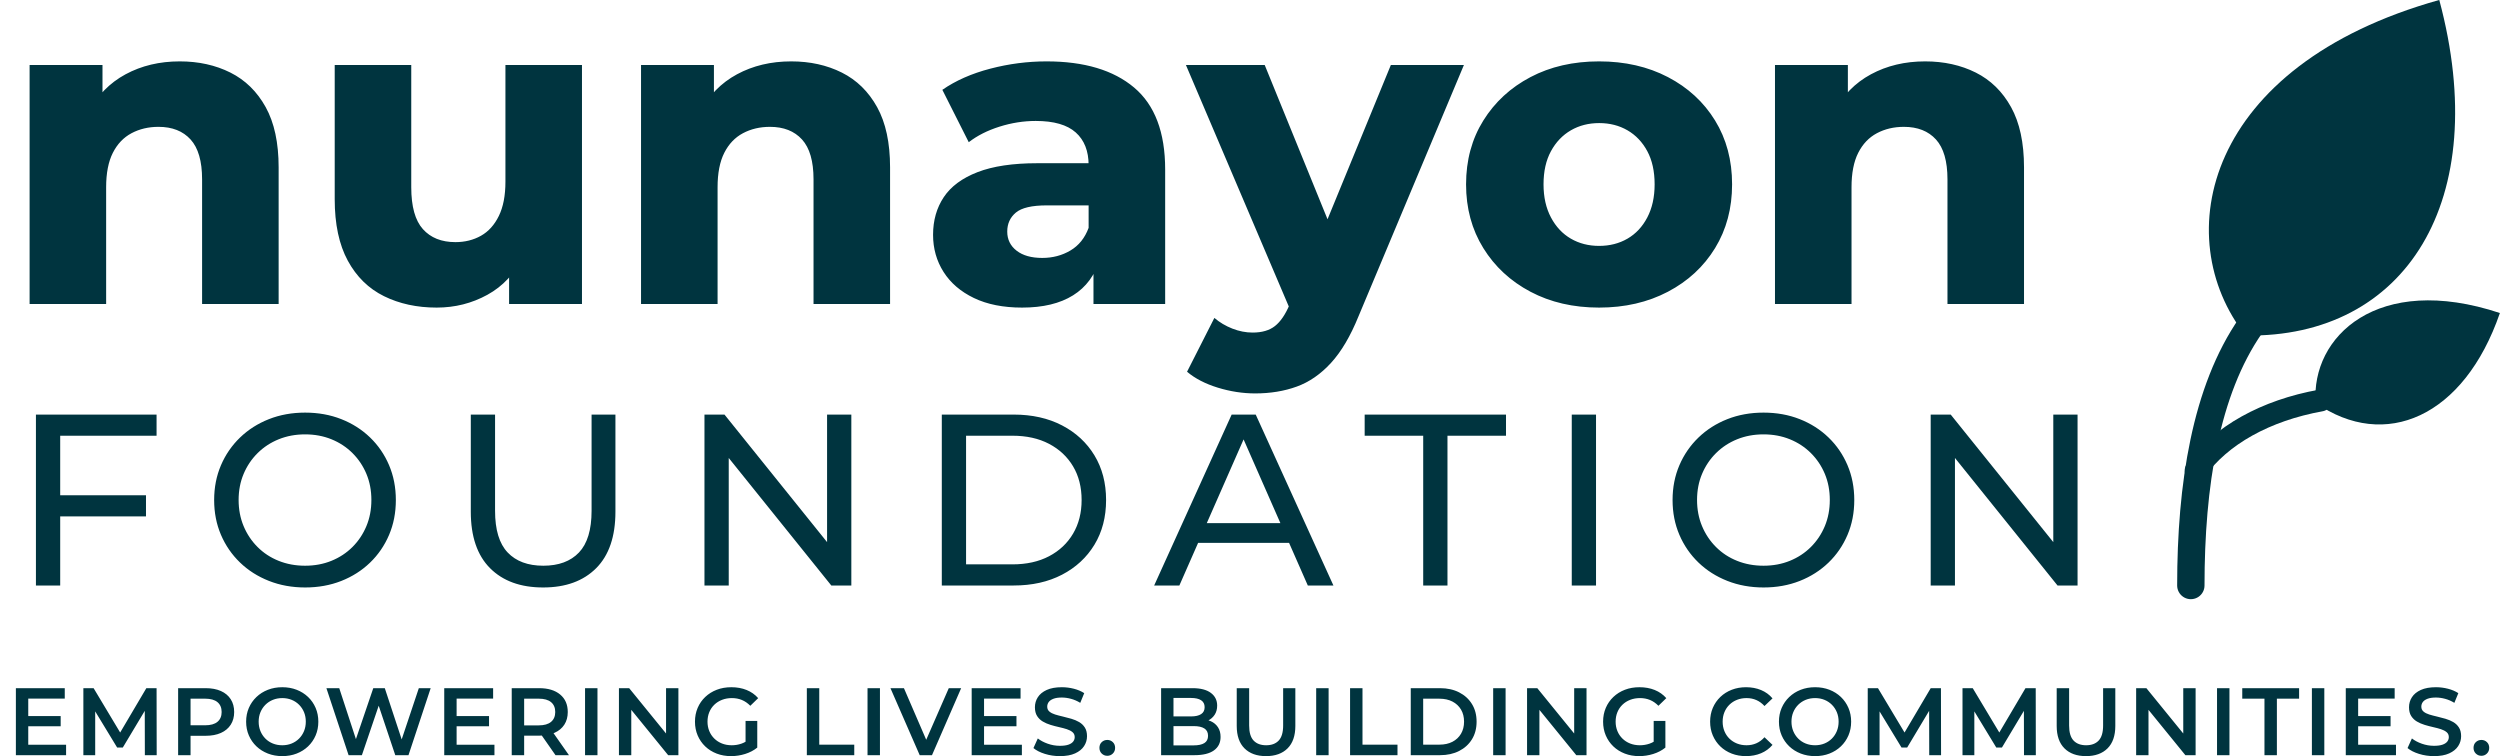
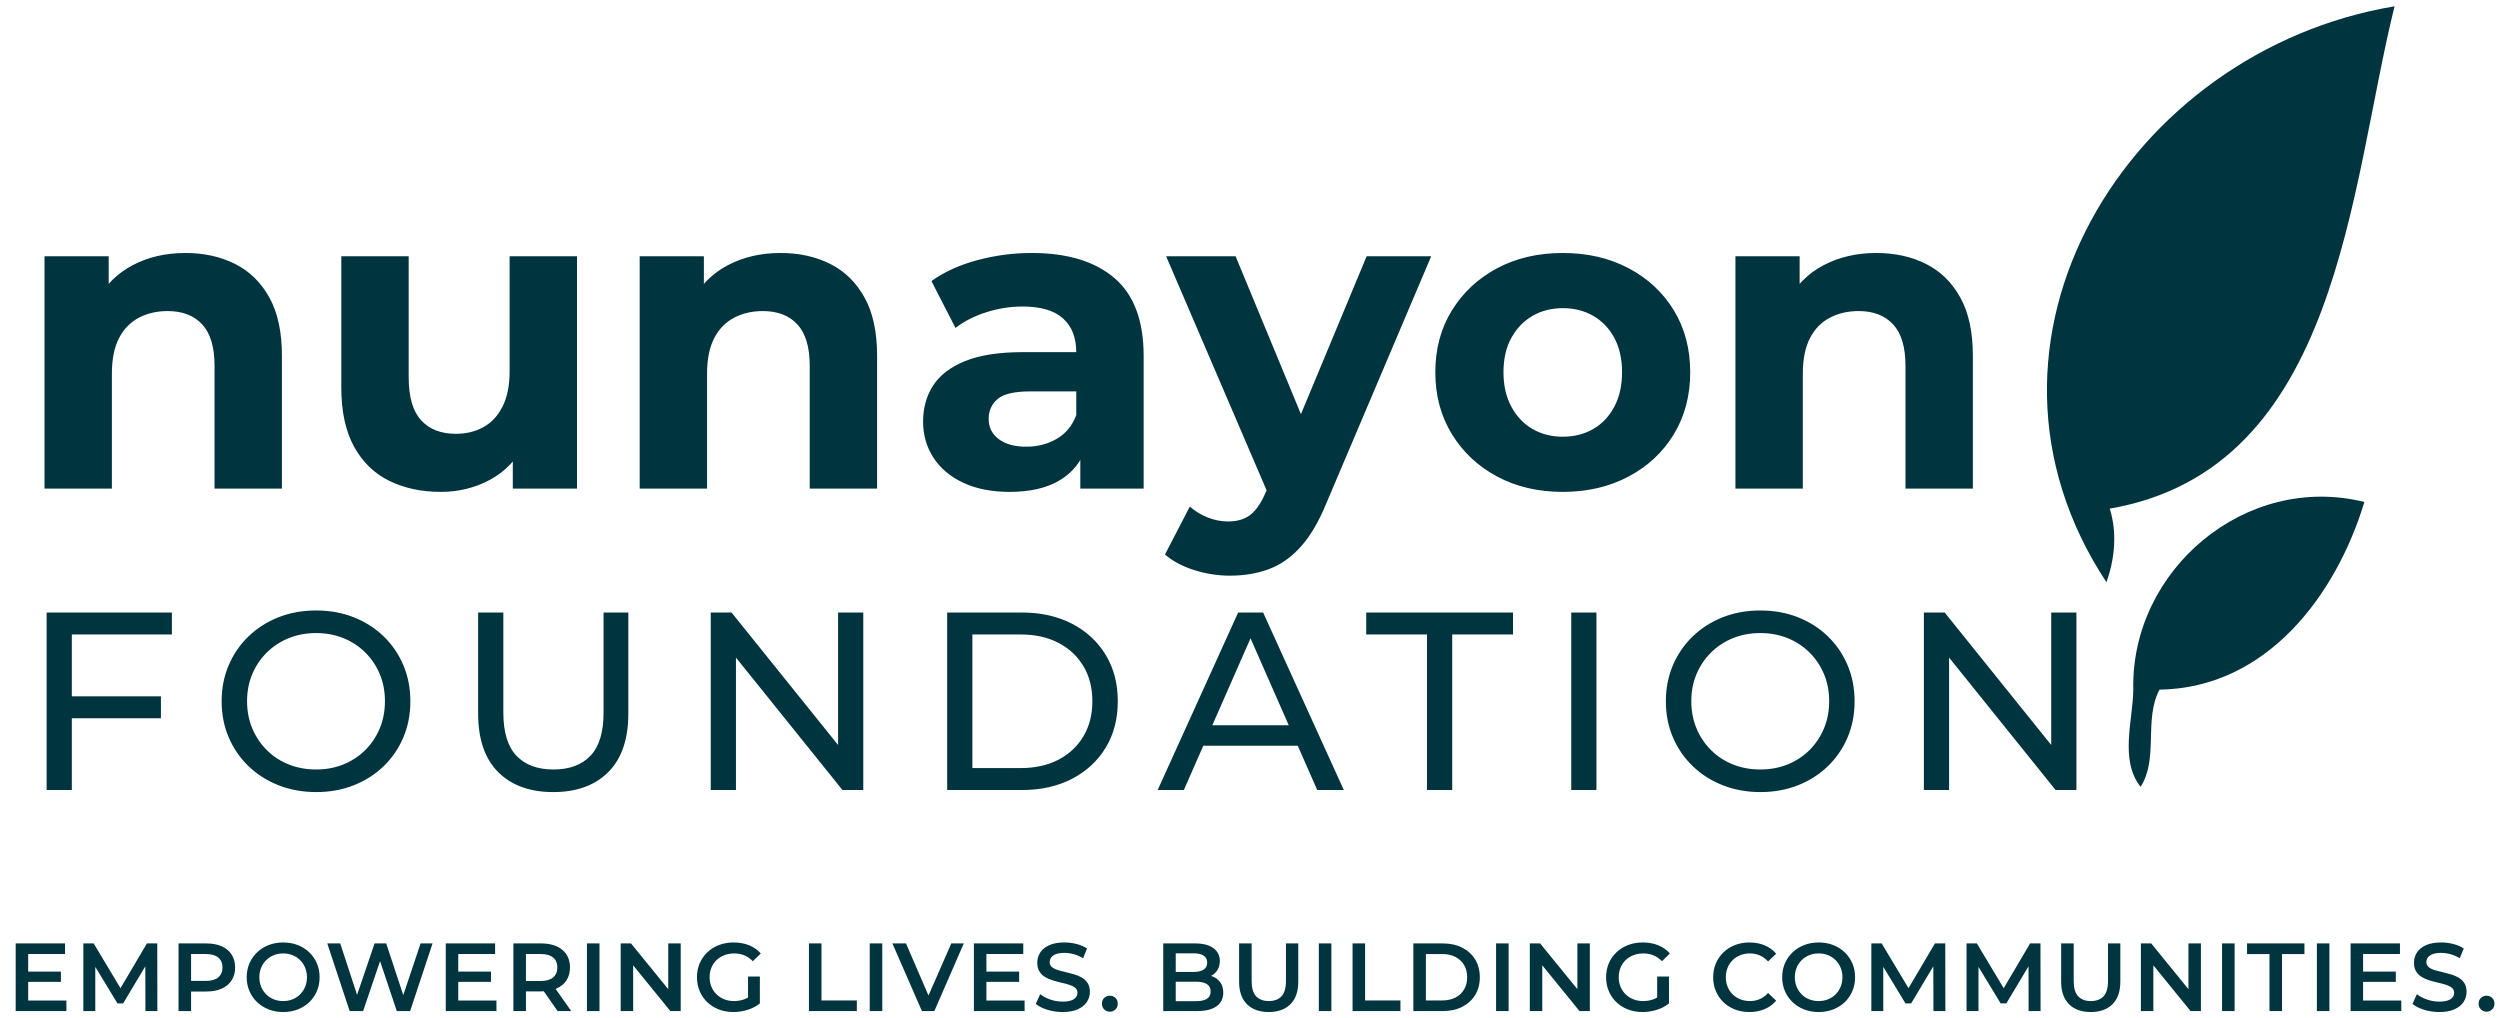
- <svg xmlns="http://www.w3.org/2000/svg" viewBox="0 0 731 221" role="img" aria-label="Nunayon Foundation">
-   <path fill="#00343F" d="M8.655 88.882V19.006H29.968V38.64L25.882 32.808Q29.727 25.496 36.718 21.722Q43.709 17.948 52.554 17.948Q60.822 17.948 67.361 21.218Q73.9 24.487 77.686 31.325Q81.473 38.163 81.473 48.934V88.882H59.092V52.442Q59.092 44.485 55.729 40.788Q52.366 37.09 46.347 37.09Q41.953 37.09 38.455 38.951Q34.957 40.812 32.996 44.685Q31.036 48.558 31.036 54.749V88.882Z M127.683 89.94Q119.038 89.94 112.276 86.6Q105.514 83.26 101.692 76.217Q97.87 69.174 97.87 58.251V19.006H120.251V54.743Q120.251 63.192 123.654 66.995Q127.058 70.797 133.159 70.797Q137.342 70.797 140.64 68.937Q143.939 67.076 145.864 63.138Q147.789 59.2 147.789 53.139V19.006H170.17V88.882H148.858V69.388L152.943 75.01Q149.31 82.462 142.507 86.201Q135.704 89.94 127.683 89.94Z M187.439 88.882V19.006H208.752V38.64L204.666 32.808Q208.511 25.496 215.502 21.722Q222.493 17.948 231.338 17.948Q239.606 17.948 246.145 21.218Q252.683 24.487 256.47 31.325Q260.257 38.163 260.257 48.934V88.882H237.876V52.442Q237.876 44.485 234.513 40.788Q231.15 37.09 225.131 37.09Q220.737 37.09 217.239 38.951Q213.741 40.812 211.78 44.685Q209.82 48.558 209.82 54.749V88.882Z M319.733 88.882V75.565L318.313 72.438V48.28Q318.313 42.101 314.552 38.734Q310.792 35.367 302.849 35.367Q297.531 35.367 292.26 37.032Q286.99 38.697 283.261 41.58L275.542 26.265Q281.397 22.206 289.562 20.077Q297.727 17.948 306.007 17.948Q322.533 17.948 331.614 25.596Q340.694 33.244 340.694 49.548V88.882ZM298.853 89.94Q290.6 89.94 284.778 87.141Q278.957 84.343 275.893 79.51Q272.829 74.678 272.829 68.657Q272.829 62.332 275.967 57.634Q279.105 52.936 285.842 50.331Q292.578 47.725 303.279 47.725H320.804V60.053H306.104Q299.555 60.053 297.037 62.161Q294.518 64.269 294.518 67.717Q294.518 71.18 297.251 73.3Q299.984 75.419 304.754 75.419Q309.326 75.419 313.001 73.241Q316.676 71.062 318.313 66.623L321.533 75.823Q319.496 82.769 313.767 86.354Q308.038 89.94 298.853 89.94Z M367.032 115.037Q361.565 115.037 356.081 113.349Q350.598 111.662 347.094 108.698L355.082 92.96Q357.4 94.938 360.358 96.091Q363.317 97.244 366.259 97.244Q370.376 97.244 372.801 95.331Q375.225 93.419 377.051 89.121L380.558 80.849L382.274 78.476L406.686 19.006H428.046L397.225 92.492Q393.698 101.19 389.179 106.121Q384.66 111.052 379.155 113.044Q373.649 115.037 367.032 115.037ZM377.73 91.703 346.764 19.006H369.802L393.205 76.48Z M467.57 89.94Q456.275 89.94 447.514 85.306Q438.754 80.673 433.716 72.53Q428.678 64.388 428.678 53.899Q428.678 43.349 433.727 35.244Q438.776 27.139 447.512 22.544Q456.249 17.948 467.57 17.948Q478.892 17.948 487.697 22.54Q496.501 27.132 501.482 35.23Q506.463 43.328 506.463 53.899Q506.463 64.41 501.49 72.541Q496.516 80.673 487.69 85.306Q478.864 89.94 467.57 89.94ZM467.57 71.899Q472.223 71.899 475.874 69.785Q479.525 67.672 481.669 63.586Q483.812 59.5 483.812 53.901Q483.812 48.188 481.669 44.202Q479.525 40.216 475.874 38.102Q472.223 35.989 467.6 35.989Q462.977 35.989 459.326 38.102Q455.675 40.216 453.502 44.202Q451.329 48.188 451.329 53.901Q451.329 59.5 453.502 63.586Q455.675 67.672 459.322 69.785Q462.969 71.899 467.57 71.899Z M519.004 88.882V19.006H540.317V38.64L536.232 32.808Q540.076 25.496 547.067 21.722Q554.059 17.948 562.903 17.948Q571.172 17.948 577.71 21.218Q584.249 24.487 588.036 31.325Q591.822 38.163 591.822 48.934V88.882H569.441V52.442Q569.441 44.485 566.079 40.788Q562.716 37.09 556.696 37.09Q552.302 37.09 548.804 38.951Q545.306 40.812 543.346 44.685Q541.385 48.558 541.385 54.749V88.882Z" />
-   <path fill="#00343F" d="M10.506 171.2V121.224H45.78V127.404H17.601V171.2ZM16.943 151.001V144.821H42.688V151.001Z M89.225 171.776Q83.5 171.776 78.629 169.854Q73.759 167.932 70.176 164.475Q66.592 161.018 64.605 156.373Q62.617 151.728 62.617 146.212Q62.617 140.696 64.605 136.051Q66.592 131.406 70.183 127.941Q73.774 124.475 78.624 122.561Q83.474 120.648 89.212 120.648Q94.951 120.648 99.783 122.551Q104.615 124.453 108.193 127.9Q111.772 131.346 113.759 136.012Q115.747 140.678 115.747 146.218Q115.747 151.759 113.759 156.419Q111.772 161.078 108.193 164.525Q104.615 167.971 99.783 169.874Q94.951 171.776 89.225 171.776ZM89.212 165.416Q93.388 165.416 96.914 163.983Q100.441 162.551 103.058 159.945Q105.674 157.338 107.133 153.845Q108.592 150.351 108.592 146.194Q108.592 142.036 107.14 138.566Q105.688 135.096 103.068 132.486Q100.449 129.877 96.918 128.443Q93.388 127.009 89.212 127.009Q85.036 127.009 81.492 128.445Q77.947 129.881 75.318 132.494Q72.688 135.107 71.23 138.582Q69.772 142.057 69.772 146.192Q69.772 150.328 71.227 153.821Q72.682 157.315 75.307 159.942Q77.932 162.569 81.484 163.992Q85.036 165.416 89.212 165.416Z M158.807 171.776Q148.918 171.776 143.289 166.131Q137.661 160.486 137.661 149.618V121.224H144.756V149.366Q144.756 157.673 148.438 161.544Q152.119 165.416 158.867 165.416Q165.614 165.416 169.296 161.544Q172.977 157.673 172.977 149.366V121.224H179.952V149.618Q179.952 160.486 174.324 166.131Q168.696 171.776 158.807 171.776Z M205.986 171.2V121.224H211.842L244.852 162.263H241.836V121.224H248.931V171.2H243.075L210.065 130.161H213.082V171.2Z M275.382 171.2V121.224H296.412Q304.458 121.224 310.534 124.382Q316.611 127.54 320.016 133.15Q323.42 138.76 323.42 146.212Q323.42 153.664 320.016 159.274Q316.611 164.884 310.534 168.042Q304.458 171.2 296.412 171.2ZM282.478 165.02H296.028Q302.221 165.02 306.745 162.644Q311.27 160.267 313.767 156.034Q316.264 151.8 316.264 146.212Q316.264 140.564 313.767 136.361Q311.27 132.157 306.745 129.78Q302.221 127.404 296.028 127.404H282.478Z M337.477 171.2 360.138 121.224H367.173L389.894 171.2H382.404L362.183 125.2H365.068L344.847 171.2ZM347.106 158.729 349.086 152.971H377.189L379.229 158.729Z M416.145 171.2V127.404H399.029V121.224H440.356V127.404H423.241V171.2Z M459.582 171.2V121.224H466.677V171.2Z M515.669 171.776Q509.944 171.776 505.073 169.854Q500.203 167.932 496.62 164.475Q493.036 161.018 491.048 156.373Q489.06 151.728 489.06 146.212Q489.06 140.696 491.048 136.051Q493.036 131.406 496.627 127.941Q500.218 124.475 505.068 122.561Q509.917 120.648 515.656 120.648Q521.395 120.648 526.227 122.551Q531.059 124.453 534.637 127.9Q538.215 131.346 540.203 136.012Q542.191 140.678 542.191 146.218Q542.191 151.759 540.203 156.419Q538.215 161.078 534.637 164.525Q531.059 167.971 526.227 169.874Q521.395 171.776 515.669 171.776ZM515.656 165.416Q519.832 165.416 523.358 163.983Q526.885 162.551 529.501 159.945Q532.118 157.338 533.577 153.845Q535.035 150.351 535.035 146.194Q535.035 142.036 533.583 138.566Q532.131 135.096 529.512 132.486Q526.893 129.877 523.362 128.443Q519.832 127.009 515.656 127.009Q511.48 127.009 507.936 128.445Q504.391 129.881 501.762 132.494Q499.132 135.107 497.674 138.582Q496.216 142.057 496.216 146.192Q496.216 150.328 497.671 153.821Q499.126 157.315 501.751 159.942Q504.376 162.569 507.928 163.992Q511.48 165.416 515.656 165.416Z M564.533 171.2V121.224H570.389L603.399 162.263H600.383V121.224H607.478V171.2H601.622L568.612 130.161H571.628V171.2Z" />
-   <path d="M640.6 171.2 C640.6 142.0 644.9 114.2 658.1 95.2" fill="none" stroke="#00343F" stroke-width="8.0" stroke-linecap="round" />
-   <path d="M642.0 137.6 C649.3 127.3 662.5 120.0 678.6 117.1" fill="none" stroke="#00343F" stroke-width="6.4" stroke-linecap="round" />
-   <path transform="translate(656.6 98.1) rotate(30) scale(1.132888)" fill="#00343F" d="M0 0 C-30 -12 -44 -55 0 -100 C38 -62 36 -20 0 0 Z" />
-   <path transform="translate(677.1 117.8) rotate(64) scale(0.5993341)" fill="#00343F" d="M0 0 C-30 -12 -44 -55 0 -100 C38 -62 36 -20 0 0 Z" />
-   <path fill="#00343F" d="M4.643 220.813V201.22H18.936V204.277H8.261V217.756H19.325V220.813ZM7.984 212.354V209.375H17.74V212.354Z M24.376 220.813V201.22H27.369L35.937 215.523H34.349L42.791 201.22H45.784L45.815 220.813H42.357L42.325 206.633H43.057L35.902 218.587H34.258L27 206.633H27.835V220.813Z M52.085 220.813V201.22H60.129Q62.725 201.22 64.593 202.055Q66.46 202.89 67.466 204.458Q68.472 206.026 68.472 208.195Q68.472 210.341 67.466 211.907Q66.46 213.473 64.593 214.309Q62.725 215.146 60.129 215.146H54.095L55.718 213.464V220.813ZM55.718 213.851 54.095 212.074H59.977Q62.372 212.074 63.59 211.057Q64.808 210.039 64.808 208.195Q64.808 206.327 63.59 205.31Q62.372 204.292 59.977 204.292H54.095L55.718 202.515Z M82.543 221.09Q80.265 221.09 78.328 220.335Q76.391 219.579 74.969 218.218Q73.546 216.857 72.757 215.024Q71.968 213.191 71.968 211.015Q71.968 208.839 72.757 207.009Q73.546 205.178 74.972 203.813Q76.397 202.448 78.326 201.695Q80.254 200.943 82.536 200.943Q84.822 200.943 86.741 201.691Q88.661 202.439 90.082 203.796Q91.502 205.154 92.291 206.993Q93.08 208.831 93.08 211.017Q93.08 213.204 92.291 215.042Q91.502 216.881 90.082 218.238Q88.661 219.594 86.741 220.342Q84.822 221.09 82.543 221.09ZM82.536 217.913Q84.021 217.913 85.271 217.403Q86.521 216.893 87.45 215.962Q88.379 215.031 88.898 213.773Q89.416 212.515 89.416 211.009Q89.416 209.504 88.901 208.255Q88.385 207.006 87.455 206.074Q86.524 205.142 85.273 204.631Q84.021 204.12 82.537 204.12Q81.052 204.12 79.795 204.632Q78.537 205.143 77.603 206.077Q76.668 207.011 76.15 208.261Q75.632 209.512 75.632 211.009Q75.632 212.505 76.149 213.764Q76.666 215.022 77.598 215.961Q78.531 216.9 79.791 217.407Q81.052 217.913 82.536 217.913Z M101.929 220.813 95.44 201.22H99.195L104.993 218.932H103.113L109.145 201.22H112.514L118.352 218.932H116.54L122.464 201.22H125.931L119.442 220.813H115.577L110.223 204.829H111.249L105.818 220.813Z M129.896 220.813V201.22H144.189V204.277H133.514V217.756H144.577V220.813ZM133.237 212.354V209.375H142.993V212.354Z M149.628 220.813V201.22H157.636Q161.557 201.22 163.786 203.074Q166.015 204.927 166.015 208.195Q166.015 210.341 165.009 211.893Q164.003 213.445 162.136 214.276Q160.269 215.107 157.672 215.107H151.638L153.261 213.464V220.813ZM162.428 220.813 157.468 213.7H161.37L166.362 220.813ZM153.261 213.851 151.638 212.099H157.52Q159.915 212.099 161.133 211.069Q162.352 210.039 162.352 208.195Q162.352 206.327 161.133 205.31Q159.915 204.292 157.52 204.292H151.638L153.261 202.515Z M171.068 220.813V201.22H174.701V220.813Z M180.977 220.813V201.22H183.969L196.249 216.312H194.753V201.22H198.364V220.813H195.371L183.092 205.721H184.587V220.813Z M213.764 221.09Q211.483 221.09 209.554 220.348Q207.626 219.607 206.206 218.247Q204.785 216.888 203.998 215.049Q203.21 213.211 203.21 211.017Q203.21 208.823 203.998 206.984Q204.785 205.145 206.22 203.786Q207.654 202.427 209.586 201.685Q211.518 200.943 213.831 200.943Q216.303 200.943 218.304 201.752Q220.305 202.561 221.691 204.137L219.39 206.373Q218.247 205.212 216.913 204.666Q215.58 204.12 213.996 204.12Q212.442 204.12 211.134 204.627Q209.825 205.133 208.868 206.057Q207.912 206.981 207.393 208.242Q206.874 209.504 206.874 211.017Q206.874 212.498 207.393 213.761Q207.912 215.024 208.868 215.96Q209.825 216.897 211.118 217.405Q212.41 217.913 213.961 217.913Q215.422 217.913 216.778 217.45Q218.134 216.987 219.362 215.893L221.424 218.599Q219.9 219.827 217.873 220.459Q215.846 221.09 213.764 221.09ZM221.424 218.599 218.001 218.125V210.802H221.424Z  M235.92 220.813V201.22H239.552V217.738H249.786V220.813Z M253.665 220.813V201.22H257.297V220.813Z M268.921 220.813 260.368 201.22H264.309L271.957 218.932H269.68L277.425 201.22H281.043L272.515 220.813Z M284.118 220.813V201.22H298.411V204.277H287.735V217.756H298.799V220.813ZM287.458 212.354V209.375H297.214V212.354Z M309.912 221.09Q307.62 221.09 305.52 220.433Q303.42 219.776 302.18 218.734L303.454 215.918Q304.634 216.852 306.368 217.463Q308.101 218.075 309.92 218.075Q311.456 218.075 312.404 217.742Q313.352 217.409 313.799 216.83Q314.246 216.25 314.246 215.525Q314.246 214.627 313.609 214.088Q312.973 213.549 311.946 213.217Q310.92 212.885 309.675 212.611Q308.429 212.336 307.183 211.956Q305.936 211.577 304.909 210.97Q303.883 210.362 303.246 209.361Q302.61 208.361 302.61 206.793Q302.61 205.193 303.461 203.866Q304.312 202.54 306.061 201.741Q307.81 200.943 310.491 200.943Q312.259 200.943 313.995 201.387Q315.732 201.832 317.028 202.675L315.869 205.511Q314.56 204.711 313.166 204.335Q311.772 203.959 310.46 203.959Q308.972 203.959 308.022 204.321Q307.072 204.684 306.64 205.281Q306.207 205.878 306.207 206.628Q306.207 207.522 306.843 208.059Q307.48 208.597 308.506 208.915Q309.533 209.232 310.78 209.517Q312.027 209.802 313.272 210.17Q314.517 210.537 315.543 211.132Q316.57 211.727 317.206 212.726Q317.843 213.725 317.843 215.265Q317.843 216.837 316.98 218.163Q316.116 219.49 314.357 220.29Q312.598 221.09 309.912 221.09Z M323.777 220.995Q322.819 220.995 322.145 220.339Q321.472 219.683 321.472 218.673Q321.472 217.634 322.145 216.996Q322.819 216.357 323.777 216.357Q324.711 216.357 325.385 216.996Q326.058 217.634 326.058 218.673Q326.058 219.683 325.385 220.339Q324.711 220.995 323.777 220.995Z  M339.509 220.813V201.22H348.685Q352.207 201.22 354.053 202.601Q355.899 203.981 355.899 206.318Q355.899 207.875 355.171 208.987Q354.443 210.1 353.229 210.699Q352.015 211.298 350.573 211.298L351.084 210.298Q352.745 210.298 354.057 210.893Q355.369 211.488 356.133 212.645Q356.896 213.801 356.896 215.484Q356.896 218.007 354.966 219.41Q353.035 220.813 349.245 220.813ZM343.126 217.949H349.026Q351.068 217.949 352.15 217.277Q353.232 216.605 353.232 215.143Q353.232 213.68 352.15 212.996Q351.068 212.312 349.026 212.312H342.849V209.481H348.277Q350.176 209.481 351.206 208.81Q352.235 208.14 352.235 206.782Q352.235 205.421 351.206 204.752Q350.176 204.084 348.277 204.084H343.126Z M370.19 221.09Q366.171 221.09 363.896 218.826Q361.62 216.561 361.62 212.264V201.22H365.253V212.142Q365.253 215.161 366.552 216.537Q367.851 217.913 370.221 217.913Q372.596 217.913 373.893 216.537Q375.19 215.161 375.19 212.142V201.22H378.759V212.264Q378.759 216.561 376.484 218.826Q374.209 221.09 370.19 221.09Z M384.851 220.813V201.22H388.484V220.813Z M394.76 220.813V201.22H398.392V217.738H408.626V220.813Z M412.505 220.813V201.22H421.065Q424.242 201.22 426.648 202.447Q429.053 203.673 430.404 205.868Q431.755 208.063 431.755 211.017Q431.755 213.966 430.404 216.164Q429.053 218.361 426.648 219.587Q424.242 220.813 421.065 220.813ZM416.137 217.734H420.882Q423.086 217.734 424.696 216.898Q426.306 216.062 427.199 214.549Q428.091 213.036 428.091 211.017Q428.091 208.969 427.199 207.47Q426.306 205.972 424.696 205.135Q423.086 204.299 420.882 204.299H416.137Z M436.604 220.813V201.22H440.236V220.813Z M446.512 220.813V201.22H449.505L461.784 216.312H460.289V201.22H463.899V220.813H460.907L448.627 205.721H450.123V220.813Z M479.3 221.09Q477.018 221.09 475.09 220.348Q473.162 219.607 471.741 218.247Q470.32 216.888 469.533 215.049Q468.746 213.211 468.746 211.017Q468.746 208.823 469.533 206.984Q470.32 205.145 471.755 203.786Q473.19 202.427 475.122 201.685Q477.053 200.943 479.367 200.943Q481.839 200.943 483.84 201.752Q485.841 202.561 487.226 204.137L484.925 206.373Q483.782 205.212 482.449 204.666Q481.115 204.12 479.532 204.12Q477.977 204.12 476.669 204.627Q475.361 205.133 474.404 206.057Q473.447 206.981 472.928 208.242Q472.41 209.504 472.41 211.017Q472.41 212.498 472.928 213.761Q473.447 215.024 474.404 215.96Q475.361 216.897 476.653 217.405Q477.946 217.913 479.497 217.913Q480.957 217.913 482.313 217.45Q483.669 216.987 484.897 215.893L486.959 218.599Q485.436 219.827 483.409 220.459Q481.382 221.09 479.3 221.09ZM486.959 218.599 483.536 218.125V210.802H486.959Z  M510.515 221.09Q508.262 221.09 506.346 220.348Q504.43 219.607 503.021 218.247Q501.613 216.888 500.825 215.049Q500.038 213.211 500.038 211.017Q500.038 208.823 500.825 206.984Q501.613 205.145 503.033 203.786Q504.454 202.427 506.37 201.685Q508.286 200.943 510.54 200.943Q512.935 200.943 514.929 201.768Q516.922 202.593 518.28 204.204L515.938 206.44Q514.875 205.275 513.557 204.698Q512.24 204.12 510.705 204.12Q509.182 204.12 507.903 204.627Q506.625 205.133 505.682 206.057Q504.739 206.981 504.221 208.244Q503.702 209.507 503.702 211.017Q503.702 212.526 504.221 213.789Q504.739 215.052 505.682 215.976Q506.625 216.9 507.903 217.407Q509.182 217.913 510.705 217.913Q512.24 217.913 513.557 217.336Q514.875 216.758 515.938 215.569L518.28 217.805Q516.922 219.413 514.929 220.251Q512.935 221.09 510.515 221.09Z M530.738 221.09Q528.46 221.09 526.523 220.335Q524.586 219.579 523.163 218.218Q521.741 216.857 520.951 215.024Q520.162 213.191 520.162 211.015Q520.162 208.839 520.951 207.009Q521.741 205.178 523.166 203.813Q524.592 202.448 526.52 201.695Q528.449 200.943 530.731 200.943Q533.016 200.943 534.936 201.691Q536.856 202.439 538.276 203.796Q539.696 205.154 540.486 206.993Q541.275 208.831 541.275 211.017Q541.275 213.204 540.486 215.042Q539.696 216.881 538.276 218.238Q536.856 219.594 534.936 220.342Q533.016 221.09 530.738 221.09ZM530.731 217.913Q532.215 217.913 533.465 217.403Q534.716 216.893 535.645 215.962Q536.574 215.031 537.092 213.773Q537.611 212.515 537.611 211.009Q537.611 209.504 537.095 208.255Q536.579 207.006 535.649 206.074Q534.719 205.142 533.467 204.631Q532.215 204.12 530.731 204.12Q529.247 204.12 527.989 204.632Q526.731 205.143 525.797 206.077Q524.863 207.011 524.344 208.261Q523.826 209.512 523.826 211.009Q523.826 212.505 524.343 213.764Q524.86 215.022 525.793 215.961Q526.725 216.9 527.986 217.407Q529.246 217.913 530.731 217.913Z M546.126 220.813V201.22H549.119L557.687 215.523H556.1L564.541 201.22H567.534L567.566 220.813H564.107L564.076 206.633H564.808L557.652 218.587H556.009L548.751 206.633H549.585V220.813Z M573.836 220.813V201.22H576.829L585.397 215.523H583.809L592.251 201.22H595.244L595.275 220.813H591.817L591.785 206.633H592.517L585.362 218.587H583.718L576.46 206.633H577.295V220.813Z M609.947 221.09Q605.928 221.09 603.653 218.826Q601.377 216.561 601.377 212.264V201.22H605.01V212.142Q605.01 215.161 606.309 216.537Q607.608 217.913 609.979 217.913Q612.353 217.913 613.65 216.537Q614.947 215.161 614.947 212.142V201.22H618.517V212.264Q618.517 216.561 616.241 218.826Q613.966 221.09 609.947 221.09Z M624.609 220.813V201.22H627.602L639.881 216.312H638.385V201.22H641.996V220.813H639.003L626.724 205.721H628.219V220.813Z M648.26 220.813V201.22H651.892V220.813Z M662.13 220.813V204.295H655.637V201.22H672.256V204.295H665.762V220.813Z M675.997 220.813V201.22H679.63V220.813Z M685.905 220.813V201.22H700.199V204.277H689.523V217.756H700.587V220.813ZM689.246 212.354V209.375H699.002V212.354Z M711.7 221.09Q709.408 221.09 707.308 220.433Q705.208 219.776 703.968 218.734L705.242 215.918Q706.422 216.852 708.156 217.463Q709.889 218.075 711.708 218.075Q713.244 218.075 714.192 217.742Q715.14 217.409 715.587 216.83Q716.034 216.25 716.034 215.525Q716.034 214.627 715.397 214.088Q714.761 213.549 713.734 213.217Q712.707 212.885 711.462 212.611Q710.217 212.336 708.971 211.956Q707.724 211.577 706.697 210.97Q705.671 210.362 705.034 209.361Q704.397 208.361 704.397 206.793Q704.397 205.193 705.249 203.866Q706.1 202.54 707.849 201.741Q709.597 200.943 712.279 200.943Q714.047 200.943 715.783 201.387Q717.52 201.832 718.815 202.675L717.657 205.511Q716.348 204.711 714.953 204.335Q713.559 203.959 712.248 203.959Q710.76 203.959 709.81 204.321Q708.86 204.684 708.427 205.281Q707.995 205.878 707.995 206.628Q707.995 207.522 708.631 208.059Q709.268 208.597 710.294 208.915Q711.321 209.232 712.568 209.517Q713.814 209.802 715.06 210.17Q716.305 210.537 717.331 211.132Q718.358 211.727 718.994 212.726Q719.631 213.725 719.631 215.265Q719.631 216.837 718.768 218.163Q717.904 219.49 716.145 220.29Q714.386 221.09 711.7 221.09Z M725.565 220.995Q724.607 220.995 723.933 220.339Q723.26 219.683 723.26 218.673Q723.26 217.634 723.933 216.996Q724.607 216.357 725.565 216.357Q726.499 216.357 727.173 216.996Q727.846 217.634 727.846 218.673Q727.846 219.683 727.173 220.339Q726.499 220.995 725.565 220.995Z" />
+ <svg xmlns="http://www.w3.org/2000/svg" viewBox="-4 -11 754 307" role="img" aria-label="Nunayon Foundation">
+   <path fill="#00343F" d="M9.422 136.364V66.288H28.782V85.715L25.146 79.88Q28.921 72.747 35.942 69.023Q42.963 65.3 51.927 65.3Q60.29 65.3 66.855 68.582Q73.42 71.864 77.224 78.702Q81.027 85.54 81.027 96.271V136.364H60.705V99.308Q60.705 90.857 56.985 86.837Q53.265 82.818 46.554 82.818Q41.671 82.818 37.834 84.854Q33.997 86.89 31.87 91.038Q29.744 95.187 29.744 101.707V136.364Z M128.978 137.352Q120.196 137.352 113.397 134.018Q106.597 130.684 102.768 123.677Q98.938 116.671 98.938 105.864V66.288H119.26V102.827Q119.26 111.64 122.993 115.736Q126.726 119.833 133.461 119.833Q138.189 119.833 141.844 117.797Q145.499 115.761 147.6 111.548Q149.701 107.335 149.701 100.945V66.288H170.023V136.364H150.662V117.039L154.299 122.719Q150.678 129.956 143.866 133.654Q137.054 137.352 128.978 137.352Z M188.927 136.364V66.288H208.287V85.715L204.651 79.88Q208.426 72.747 215.447 69.023Q222.468 65.3 231.432 65.3Q239.795 65.3 246.36 68.582Q252.925 71.864 256.729 78.702Q260.532 85.54 260.532 96.271V136.364H240.21V99.308Q240.21 90.857 236.49 86.837Q232.77 82.818 226.059 82.818Q221.176 82.818 217.339 84.854Q213.502 86.89 211.375 91.038Q209.249 95.187 209.249 101.707V136.364Z M321.821 136.364V122.706L320.602 119.634V95.193Q320.602 88.646 316.624 85.046Q312.647 81.446 304.382 81.446Q298.855 81.446 293.433 83.18Q288.011 84.914 284.18 87.912L276.923 73.769Q282.704 69.625 290.764 67.462Q298.823 65.3 307.16 65.3Q323.248 65.3 332.086 72.838Q340.924 80.377 340.924 96.337V136.364ZM300.53 137.352Q292.352 137.352 286.49 134.592Q280.629 131.831 277.515 127.013Q274.401 122.194 274.401 116.15Q274.401 109.953 277.446 105.252Q280.492 100.55 287.132 97.878Q293.772 95.207 304.452 95.207H322.996V107.047H306.704Q299.5 107.047 296.839 109.371Q294.179 111.694 294.179 115.319Q294.179 119.13 297.208 121.427Q300.236 123.723 305.536 123.723Q310.655 123.723 314.728 121.348Q318.801 118.973 320.602 114.198L323.672 123.633Q321.507 130.322 315.643 133.837Q309.779 137.352 300.53 137.352Z M366.934 162.623Q361.544 162.623 356.194 160.943Q350.844 159.263 347.354 156.24L354.844 141.787Q357.216 143.874 360.252 145.073Q363.289 146.272 366.366 146.272Q370.588 146.272 373.144 144.251Q375.7 142.23 377.71 137.558L381.413 128.981L383.026 126.744L408.18 66.288H427.647L396.058 140.705Q392.621 149.138 388.262 153.941Q383.902 158.744 378.606 160.684Q373.31 162.623 366.934 162.623ZM378.947 139.07 347.708 66.288H368.655L392.926 124.925Z M467.33 137.352Q456.193 137.352 447.53 132.715Q438.867 128.078 433.88 119.923Q428.892 111.768 428.892 101.287Q428.892 90.724 433.894 82.619Q438.896 74.515 447.527 69.907Q456.158 65.3 467.33 65.3Q478.501 65.3 487.202 69.902Q495.903 74.504 500.835 82.6Q505.767 90.696 505.767 101.288Q505.767 111.797 500.845 119.938Q495.923 128.078 487.193 132.715Q478.463 137.352 467.33 137.352ZM467.33 120.713Q472.473 120.713 476.493 118.404Q480.513 116.094 482.862 111.684Q485.212 107.274 485.212 101.29Q485.212 95.196 482.862 90.877Q480.513 86.558 476.493 84.248Q472.473 81.938 467.369 81.938Q462.265 81.938 458.245 84.248Q454.225 86.558 451.837 90.877Q449.448 95.196 449.448 101.29Q449.448 107.274 451.837 111.684Q454.225 116.094 458.24 118.404Q462.254 120.713 467.33 120.713Z M519.409 136.364V66.288H538.769V85.715L535.133 79.88Q538.908 72.747 545.929 69.023Q552.95 65.3 561.914 65.3Q570.277 65.3 576.842 68.582Q583.407 71.864 587.211 78.702Q591.014 85.54 591.014 96.271V136.364H570.692V99.308Q570.692 90.857 566.972 86.837Q563.252 82.818 556.541 82.818Q551.658 82.818 547.821 84.854Q543.984 86.89 541.857 91.038Q539.73 95.187 539.73 101.707V136.364Z" />
+   <path fill="#00343F" d="M10.061 227.273V173.737H47.847V180.357H17.661V227.273ZM16.956 205.635V199.014H44.534V205.635Z M91.352 227.89Q85.219 227.89 80.002 225.831Q74.785 223.772 70.946 220.068Q67.108 216.365 64.979 211.389Q62.849 206.414 62.849 200.505Q62.849 194.596 64.979 189.621Q67.108 184.645 70.955 180.932Q74.801 177.22 79.996 175.17Q85.191 173.12 91.338 173.12Q97.486 173.12 102.662 175.159Q107.838 177.197 111.671 180.889Q115.504 184.58 117.634 189.578Q119.763 194.576 119.763 200.512Q119.763 206.447 117.634 211.438Q115.504 216.43 111.671 220.122Q107.838 223.813 102.662 225.852Q97.486 227.89 91.352 227.89ZM91.338 221.076Q95.811 221.076 99.589 219.542Q103.367 218.008 106.17 215.216Q108.972 212.424 110.535 208.681Q112.098 204.939 112.098 200.486Q112.098 196.032 110.542 192.315Q108.987 188.598 106.181 185.802Q103.375 183.006 99.593 181.47Q95.811 179.934 91.338 179.934Q86.865 179.934 83.068 181.472Q79.272 183.011 76.455 185.81Q73.638 188.609 72.076 192.332Q70.514 196.054 70.514 200.484Q70.514 204.914 72.073 208.656Q73.632 212.398 76.443 215.213Q79.255 218.027 83.06 219.551Q86.865 221.076 91.338 221.076Z M162.856 227.89Q152.262 227.89 146.233 221.843Q140.204 215.796 140.204 204.154V173.737H147.805V203.884Q147.805 212.782 151.749 216.929Q155.692 221.076 162.92 221.076Q170.148 221.076 174.092 216.929Q178.036 212.782 178.036 203.884V173.737H185.507V204.154Q185.507 215.796 179.478 221.843Q173.449 227.89 162.856 227.89Z M210.362 227.273V173.737H216.635L251.995 217.699H248.764V173.737H256.365V227.273H250.092L214.731 183.311H217.962V227.273Z M281.666 227.273V173.737H304.194Q312.812 173.737 319.322 177.12Q325.831 180.503 329.478 186.513Q333.125 192.522 333.125 200.505Q333.125 208.488 329.478 214.497Q325.831 220.507 319.322 223.89Q312.812 227.273 304.194 227.273ZM289.267 220.653H303.783Q310.416 220.653 315.263 218.107Q320.11 215.561 322.785 211.026Q325.46 206.491 325.46 200.505Q325.46 194.455 322.785 189.952Q320.11 185.449 315.263 182.903Q310.416 180.357 303.783 180.357H289.267Z M345.15 227.273 369.424 173.737H376.961L401.3 227.273H393.276L371.615 177.997H374.705L353.045 227.273ZM355.465 213.913 357.586 207.745H387.689L389.875 213.913Z M426.387 227.273V180.357H408.052V173.737H452.322V180.357H433.988V227.273Z M469.884 227.273V173.737H477.485V227.273Z M526.932 227.89Q520.799 227.89 515.581 225.831Q510.364 223.772 506.526 220.068Q502.687 216.365 500.558 211.389Q498.428 206.414 498.428 200.505Q498.428 194.596 500.558 189.621Q502.687 184.645 506.534 180.932Q510.381 177.22 515.576 175.17Q520.771 173.12 526.918 173.12Q533.065 173.12 538.241 175.159Q543.418 177.197 547.251 180.889Q551.084 184.58 553.213 189.578Q555.343 194.576 555.343 200.512Q555.343 206.447 553.213 211.438Q551.084 216.43 547.251 220.122Q543.418 223.813 538.241 225.852Q533.065 227.89 526.932 227.89ZM526.918 221.076Q531.391 221.076 535.169 219.542Q538.946 218.008 541.749 215.216Q544.552 212.424 546.115 208.681Q547.677 204.939 547.677 200.486Q547.677 196.032 546.122 192.315Q544.566 188.598 541.76 185.802Q538.955 183.006 535.173 181.47Q531.391 179.934 526.918 179.934Q522.445 179.934 518.648 181.472Q514.851 183.011 512.034 185.81Q509.217 188.609 507.655 192.332Q506.094 196.054 506.094 200.484Q506.094 204.914 507.652 208.656Q509.211 212.398 512.023 215.213Q514.834 218.027 518.64 219.551Q522.445 221.076 526.918 221.076Z M576.242 227.273V173.737H582.516L617.876 217.699H614.645V173.737H622.246V227.273H615.972L580.612 183.311H583.843V227.273Z" />
+   <path fill="#00343F" d="M718.2 -9.1 C637.9 4.3 583.4 91.9 631.3 164.6 C633.8 157.6 634.6 149.7 632.3 142.4 C701.7 130.4 704.6 45.6 718.2 -9.1 Z" />
+   <path fill="#00343F" d="M709.1 140.4 C673.3 131.5 638.6 160.9 639.4 197.0 C639.3 206.3 635.2 218.2 641.6 226.3 C647.1 217.8 642.5 206.1 647.3 197.0 C679.8 196.5 700.6 168.4 709.1 140.4 Z" />
+   <path fill="#00343F" d="M0.732 293.939V273.536H15.617V276.719H4.5V290.756H16.021V293.939ZM4.211 285.131V282.028H14.371V285.131Z M21.136 293.939V273.536H24.253L33.175 288.43H31.522L40.313 273.536H43.43L43.463 293.939H39.861L39.828 279.173H40.59L33.139 291.621H31.427L23.869 279.173H24.738V293.939Z M49.846 293.939V273.536H58.223Q60.927 273.536 62.871 274.405Q64.816 275.275 65.864 276.907Q66.912 278.54 66.912 280.8Q66.912 283.034 65.864 284.665Q64.816 286.295 62.871 287.167Q60.927 288.038 58.223 288.038H51.939L53.629 286.287V293.939ZM53.629 286.689 51.939 284.839H58.065Q60.559 284.839 61.827 283.779Q63.096 282.719 63.096 280.8Q63.096 278.854 61.827 277.794Q60.559 276.734 58.065 276.734H51.939L53.629 274.885Z M81.419 294.228Q79.047 294.228 77.03 293.441Q75.012 292.654 73.531 291.237Q72.05 289.819 71.228 287.911Q70.406 286.002 70.406 283.736Q70.406 281.47 71.228 279.564Q72.05 277.658 73.534 276.236Q75.019 274.814 77.027 274.031Q79.035 273.247 81.412 273.247Q83.792 273.247 85.791 274.026Q87.79 274.805 89.269 276.219Q90.749 277.632 91.57 279.547Q92.392 281.462 92.392 283.738Q92.392 286.015 91.57 287.93Q90.749 289.845 89.269 291.258Q87.79 292.67 85.791 293.449Q83.792 294.228 81.419 294.228ZM81.412 290.92Q82.957 290.92 84.26 290.388Q85.562 289.857 86.529 288.888Q87.496 287.919 88.037 286.608Q88.577 285.298 88.577 283.73Q88.577 282.162 88.039 280.862Q87.502 279.561 86.533 278.59Q85.565 277.62 84.261 277.088Q82.958 276.556 81.412 276.556Q79.866 276.556 78.557 277.089Q77.247 277.621 76.274 278.594Q75.301 279.566 74.761 280.868Q74.222 282.171 74.222 283.729Q74.222 285.288 74.76 286.598Q75.299 287.909 76.27 288.887Q77.24 289.865 78.553 290.392Q79.866 290.92 81.412 290.92Z M101.461 293.939 94.704 273.536H98.614L104.652 291.98H102.694L108.976 273.536H112.484L118.564 291.98H116.677L122.846 273.536H126.456L119.699 293.939H115.674L110.099 277.294H111.167L105.511 293.939Z M130.44 293.939V273.536H145.324V276.719H134.207V290.756H145.729V293.939ZM133.919 285.131V282.028H144.079V285.131Z M150.843 293.939V273.536H159.182Q163.265 273.536 165.587 275.466Q167.908 277.396 167.908 280.8Q167.908 283.034 166.86 284.65Q165.813 286.266 163.868 287.132Q161.924 287.997 159.219 287.997H152.936L154.626 286.287V293.939ZM164.173 293.939 159.007 286.532H163.071L168.269 293.939ZM154.626 286.689 152.936 284.865H159.061Q161.555 284.865 162.824 283.792Q164.093 282.719 164.093 280.8Q164.093 278.854 162.824 277.794Q161.555 276.734 159.061 276.734H152.936L154.626 274.885Z M173.025 293.939V273.536H176.807V293.939Z M183.197 293.939V273.536H186.314L199.101 289.252H197.544V273.536H201.304V293.939H198.187L185.4 278.223H186.957V293.939Z M217.196 294.228Q214.82 294.228 212.812 293.456Q210.804 292.683 209.324 291.268Q207.845 289.852 207.025 287.937Q206.205 286.023 206.205 283.738Q206.205 281.453 207.025 279.538Q207.845 277.623 209.339 276.208Q210.833 274.792 212.845 274.02Q214.857 273.247 217.265 273.247Q219.84 273.247 221.924 274.09Q224.007 274.932 225.451 276.573L223.054 278.902Q221.864 277.693 220.475 277.124Q219.087 276.556 217.438 276.556Q215.819 276.556 214.456 277.083Q213.094 277.611 212.098 278.573Q211.101 279.535 210.561 280.849Q210.021 282.162 210.021 283.738Q210.021 285.281 210.561 286.596Q211.101 287.911 212.098 288.886Q213.094 289.861 214.44 290.39Q215.786 290.92 217.401 290.92Q218.922 290.92 220.334 290.437Q221.746 289.955 223.025 288.815L225.172 291.634Q223.586 292.913 221.475 293.57Q219.364 294.228 217.196 294.228ZM225.172 291.634 221.608 291.14V283.514H225.172Z  M239.977 293.939V273.536H243.759V290.737H254.417V293.939Z M258.311 293.939V273.536H262.093V293.939Z M274.052 293.939 265.146 273.536H269.25L277.214 291.98H274.842L282.909 273.536H286.676L277.795 293.939Z M289.732 293.939V273.536H304.617V276.719H293.5V290.756H305.021V293.939ZM293.211 285.131V282.028H303.371V285.131Z M316.449 294.228Q314.061 294.228 311.874 293.544Q309.687 292.859 308.396 291.774L309.723 288.842Q310.952 289.814 312.757 290.451Q314.563 291.088 316.456 291.088Q318.056 291.088 319.043 290.741Q320.03 290.394 320.496 289.791Q320.961 289.188 320.961 288.432Q320.961 287.498 320.298 286.936Q319.635 286.374 318.566 286.029Q317.497 285.683 316.201 285.397Q314.904 285.112 313.606 284.716Q312.307 284.321 311.238 283.689Q310.169 283.056 309.506 282.014Q308.844 280.972 308.844 279.339Q308.844 277.673 309.73 276.291Q310.616 274.91 312.437 274.079Q314.259 273.247 317.051 273.247Q318.892 273.247 320.701 273.71Q322.509 274.172 323.858 275.051L322.652 278.005Q321.288 277.171 319.836 276.779Q318.385 276.387 317.018 276.387Q315.469 276.387 314.48 276.765Q313.491 277.143 313.04 277.765Q312.59 278.386 312.59 279.167Q312.59 280.098 313.252 280.658Q313.915 281.218 314.984 281.549Q316.053 281.88 317.352 282.176Q318.65 282.473 319.947 282.855Q321.243 283.238 322.312 283.858Q323.381 284.477 324.044 285.518Q324.707 286.558 324.707 288.161Q324.707 289.798 323.808 291.18Q322.909 292.562 321.077 293.395Q319.245 294.228 316.449 294.228Z M330.741 294.129Q329.744 294.129 329.042 293.446Q328.341 292.763 328.341 291.711Q328.341 290.629 329.042 289.964Q329.744 289.299 330.741 289.299Q331.714 289.299 332.415 289.964Q333.117 290.629 333.117 291.711Q333.117 292.763 332.415 293.446Q331.714 294.129 330.741 294.129Z  M346.832 293.939V273.536H356.388Q360.057 273.536 361.979 274.974Q363.901 276.411 363.901 278.845Q363.901 280.466 363.143 281.624Q362.385 282.783 361.12 283.407Q359.856 284.03 358.354 284.03L358.886 282.989Q360.617 282.989 361.983 283.609Q363.349 284.228 364.144 285.433Q364.939 286.637 364.939 288.39Q364.939 291.017 362.929 292.478Q360.919 293.939 356.971 293.939ZM350.6 290.957H356.744Q358.87 290.957 359.997 290.257Q361.124 289.557 361.124 288.034Q361.124 286.512 359.997 285.799Q358.87 285.086 356.744 285.086H350.311V282.138H355.963Q357.941 282.138 359.014 281.44Q360.086 280.742 360.086 279.328Q360.086 277.91 359.014 277.214Q357.941 276.518 355.963 276.518H350.6Z M378.637 294.228Q374.452 294.228 372.083 291.87Q369.713 289.512 369.713 285.037V273.536H373.496V284.909Q373.496 288.053 374.849 289.486Q376.202 290.92 378.67 290.92Q381.143 290.92 382.494 289.486Q383.845 288.053 383.845 284.909V273.536H387.562V285.037Q387.562 289.512 385.192 291.87Q382.823 294.228 378.637 294.228Z M393.76 293.939V273.536H397.543V293.939Z M403.933 293.939V273.536H407.715V290.737H418.373V293.939Z M422.267 293.939V273.536H431.18Q434.489 273.536 436.995 274.813Q439.5 276.09 440.906 278.376Q442.313 280.662 442.313 283.738Q442.313 286.81 440.906 289.098Q439.5 291.386 436.995 292.663Q434.489 293.939 431.18 293.939ZM426.049 290.733H430.99Q433.285 290.733 434.962 289.862Q436.639 288.991 437.568 287.416Q438.498 285.841 438.498 283.738Q438.498 281.605 437.568 280.045Q436.639 278.484 434.962 277.613Q433.285 276.742 430.99 276.742H426.049Z M447.217 293.939V273.536H451V293.939Z M457.39 293.939V273.536H460.506L473.294 289.252H471.736V273.536H475.497V293.939H472.38L459.592 278.223H461.15V293.939Z M491.388 294.228Q489.012 294.228 487.004 293.456Q484.996 292.683 483.517 291.268Q482.037 289.852 481.218 287.937Q480.398 286.023 480.398 283.738Q480.398 281.453 481.218 279.538Q482.037 277.623 483.531 276.208Q485.026 274.792 487.037 274.02Q489.049 273.247 491.458 273.247Q494.032 273.247 496.116 274.09Q498.2 274.932 499.643 276.573L497.247 278.902Q496.056 277.693 494.668 277.124Q493.279 276.556 491.63 276.556Q490.011 276.556 488.649 277.083Q487.287 277.611 486.29 278.573Q485.293 279.535 484.753 280.849Q484.213 282.162 484.213 283.738Q484.213 285.281 484.753 286.596Q485.293 287.911 486.29 288.886Q487.287 289.861 488.632 290.39Q489.978 290.92 491.593 290.92Q493.115 290.92 494.527 290.437Q495.939 289.955 497.218 288.815L499.365 291.634Q497.778 292.913 495.667 293.57Q493.557 294.228 491.388 294.228ZM499.365 291.634 495.8 291.14V283.514H499.365Z  M523.604 294.228Q521.257 294.228 519.262 293.456Q517.267 292.683 515.8 291.268Q514.333 289.852 513.513 287.937Q512.693 286.023 512.693 283.738Q512.693 281.453 513.513 279.538Q514.333 277.623 515.813 276.208Q517.292 274.792 519.287 274.02Q521.283 273.247 523.629 273.247Q526.124 273.247 528.2 274.106Q530.276 274.965 531.691 276.643L529.251 278.971Q528.144 277.758 526.772 277.157Q525.4 276.556 523.802 276.556Q522.216 276.556 520.884 277.083Q519.553 277.611 518.571 278.573Q517.589 279.535 517.049 280.85Q516.509 282.166 516.509 283.738Q516.509 285.31 517.049 286.625Q517.589 287.94 518.571 288.902Q519.553 289.865 520.884 290.392Q522.216 290.92 523.802 290.92Q525.4 290.92 526.772 290.318Q528.144 289.717 529.251 288.479L531.691 290.807Q530.276 292.481 528.2 293.355Q526.124 294.228 523.604 294.228Z M544.518 294.228Q542.145 294.228 540.128 293.441Q538.111 292.654 536.63 291.237Q535.148 289.819 534.327 287.911Q533.505 286.002 533.505 283.736Q533.505 281.47 534.327 279.564Q535.148 277.658 536.633 276.236Q538.118 274.814 540.126 274.031Q542.134 273.247 544.51 273.247Q546.89 273.247 548.89 274.026Q550.889 274.805 552.368 276.219Q553.847 277.632 554.669 279.547Q555.491 281.462 555.491 283.738Q555.491 286.015 554.669 287.93Q553.847 289.845 552.368 291.258Q550.889 292.67 548.89 293.449Q546.89 294.228 544.518 294.228ZM544.51 290.92Q546.056 290.92 547.358 290.388Q548.66 289.857 549.628 288.888Q550.595 287.919 551.135 286.608Q551.675 285.298 551.675 283.73Q551.675 282.162 551.138 280.862Q550.601 279.561 549.632 278.59Q548.664 277.62 547.36 277.088Q546.056 276.556 544.511 276.556Q542.965 276.556 541.655 277.089Q540.346 277.621 539.373 278.594Q538.4 279.566 537.86 280.868Q537.32 282.171 537.32 283.729Q537.32 285.288 537.859 286.598Q538.397 287.909 539.368 288.887Q540.339 289.865 541.652 290.392Q542.965 290.92 544.51 290.92Z M560.397 293.939V273.536H563.514L572.437 288.43H570.784L579.575 273.536H582.691L582.724 293.939H579.122L579.089 279.173H579.852L572.4 291.621H570.689L563.131 279.173H563.999V293.939Z M589.108 293.939V273.536H592.225L601.147 288.43H599.494L608.285 273.536H611.402L611.435 293.939H607.833L607.8 279.173H608.563L601.111 291.621H599.399L591.841 279.173H592.71V293.939Z M626.568 294.228Q622.383 294.228 620.013 291.87Q617.644 289.512 617.644 285.037V273.536H621.426V284.909Q621.426 288.053 622.779 289.486Q624.132 290.92 626.601 290.92Q629.073 290.92 630.424 289.486Q631.775 288.053 631.775 284.909V273.536H635.492V285.037Q635.492 289.512 633.123 291.87Q630.753 294.228 626.568 294.228Z M641.69 293.939V273.536H644.807L657.595 289.252H656.037V273.536H659.797V293.939H656.681L643.893 278.223H645.45V293.939Z M666.174 293.939V273.536H669.957V293.939Z M680.473 293.939V276.738H673.711V273.536H691.018V276.738H684.256V293.939Z M694.768 293.939V273.536H698.551V293.939Z M704.941 293.939V273.536H719.826V276.719H708.709V290.756H720.23V293.939ZM708.42 285.131V282.028H718.58V285.131Z M731.658 294.228Q729.27 294.228 727.083 293.544Q724.896 292.859 723.605 291.774L724.932 288.842Q726.161 289.814 727.966 290.451Q729.772 291.088 731.665 291.088Q733.265 291.088 734.252 290.741Q735.239 290.394 735.705 289.791Q736.17 289.188 736.17 288.432Q736.17 287.498 735.507 286.936Q734.844 286.374 733.775 286.029Q732.706 285.683 731.41 285.397Q730.113 285.112 728.815 284.716Q727.516 284.321 726.447 283.689Q725.378 283.056 724.715 282.014Q724.053 280.972 724.053 279.339Q724.053 277.673 724.939 276.291Q725.825 274.91 727.646 274.079Q729.468 273.247 732.26 273.247Q734.101 273.247 735.91 273.71Q737.718 274.172 739.067 275.051L737.86 278.005Q736.497 277.171 735.045 276.779Q733.594 276.387 732.227 276.387Q730.678 276.387 729.689 276.765Q728.7 277.143 728.249 277.765Q727.799 278.386 727.799 279.167Q727.799 280.098 728.461 280.658Q729.124 281.218 730.193 281.549Q731.262 281.88 732.561 282.176Q733.859 282.473 735.156 282.855Q736.452 283.238 737.521 283.858Q738.59 284.477 739.253 285.518Q739.916 286.558 739.916 288.161Q739.916 289.798 739.017 291.18Q738.118 292.562 736.286 293.395Q734.454 294.228 731.658 294.228Z M745.95 294.129Q744.953 294.129 744.251 293.446Q743.55 292.763 743.55 291.711Q743.55 290.629 744.251 289.964Q744.953 289.299 745.95 289.299Q746.923 289.299 747.624 289.964Q748.326 290.629 748.326 291.711Q748.326 292.763 747.624 293.446Q746.923 294.129 745.95 294.129Z" />
</svg>
